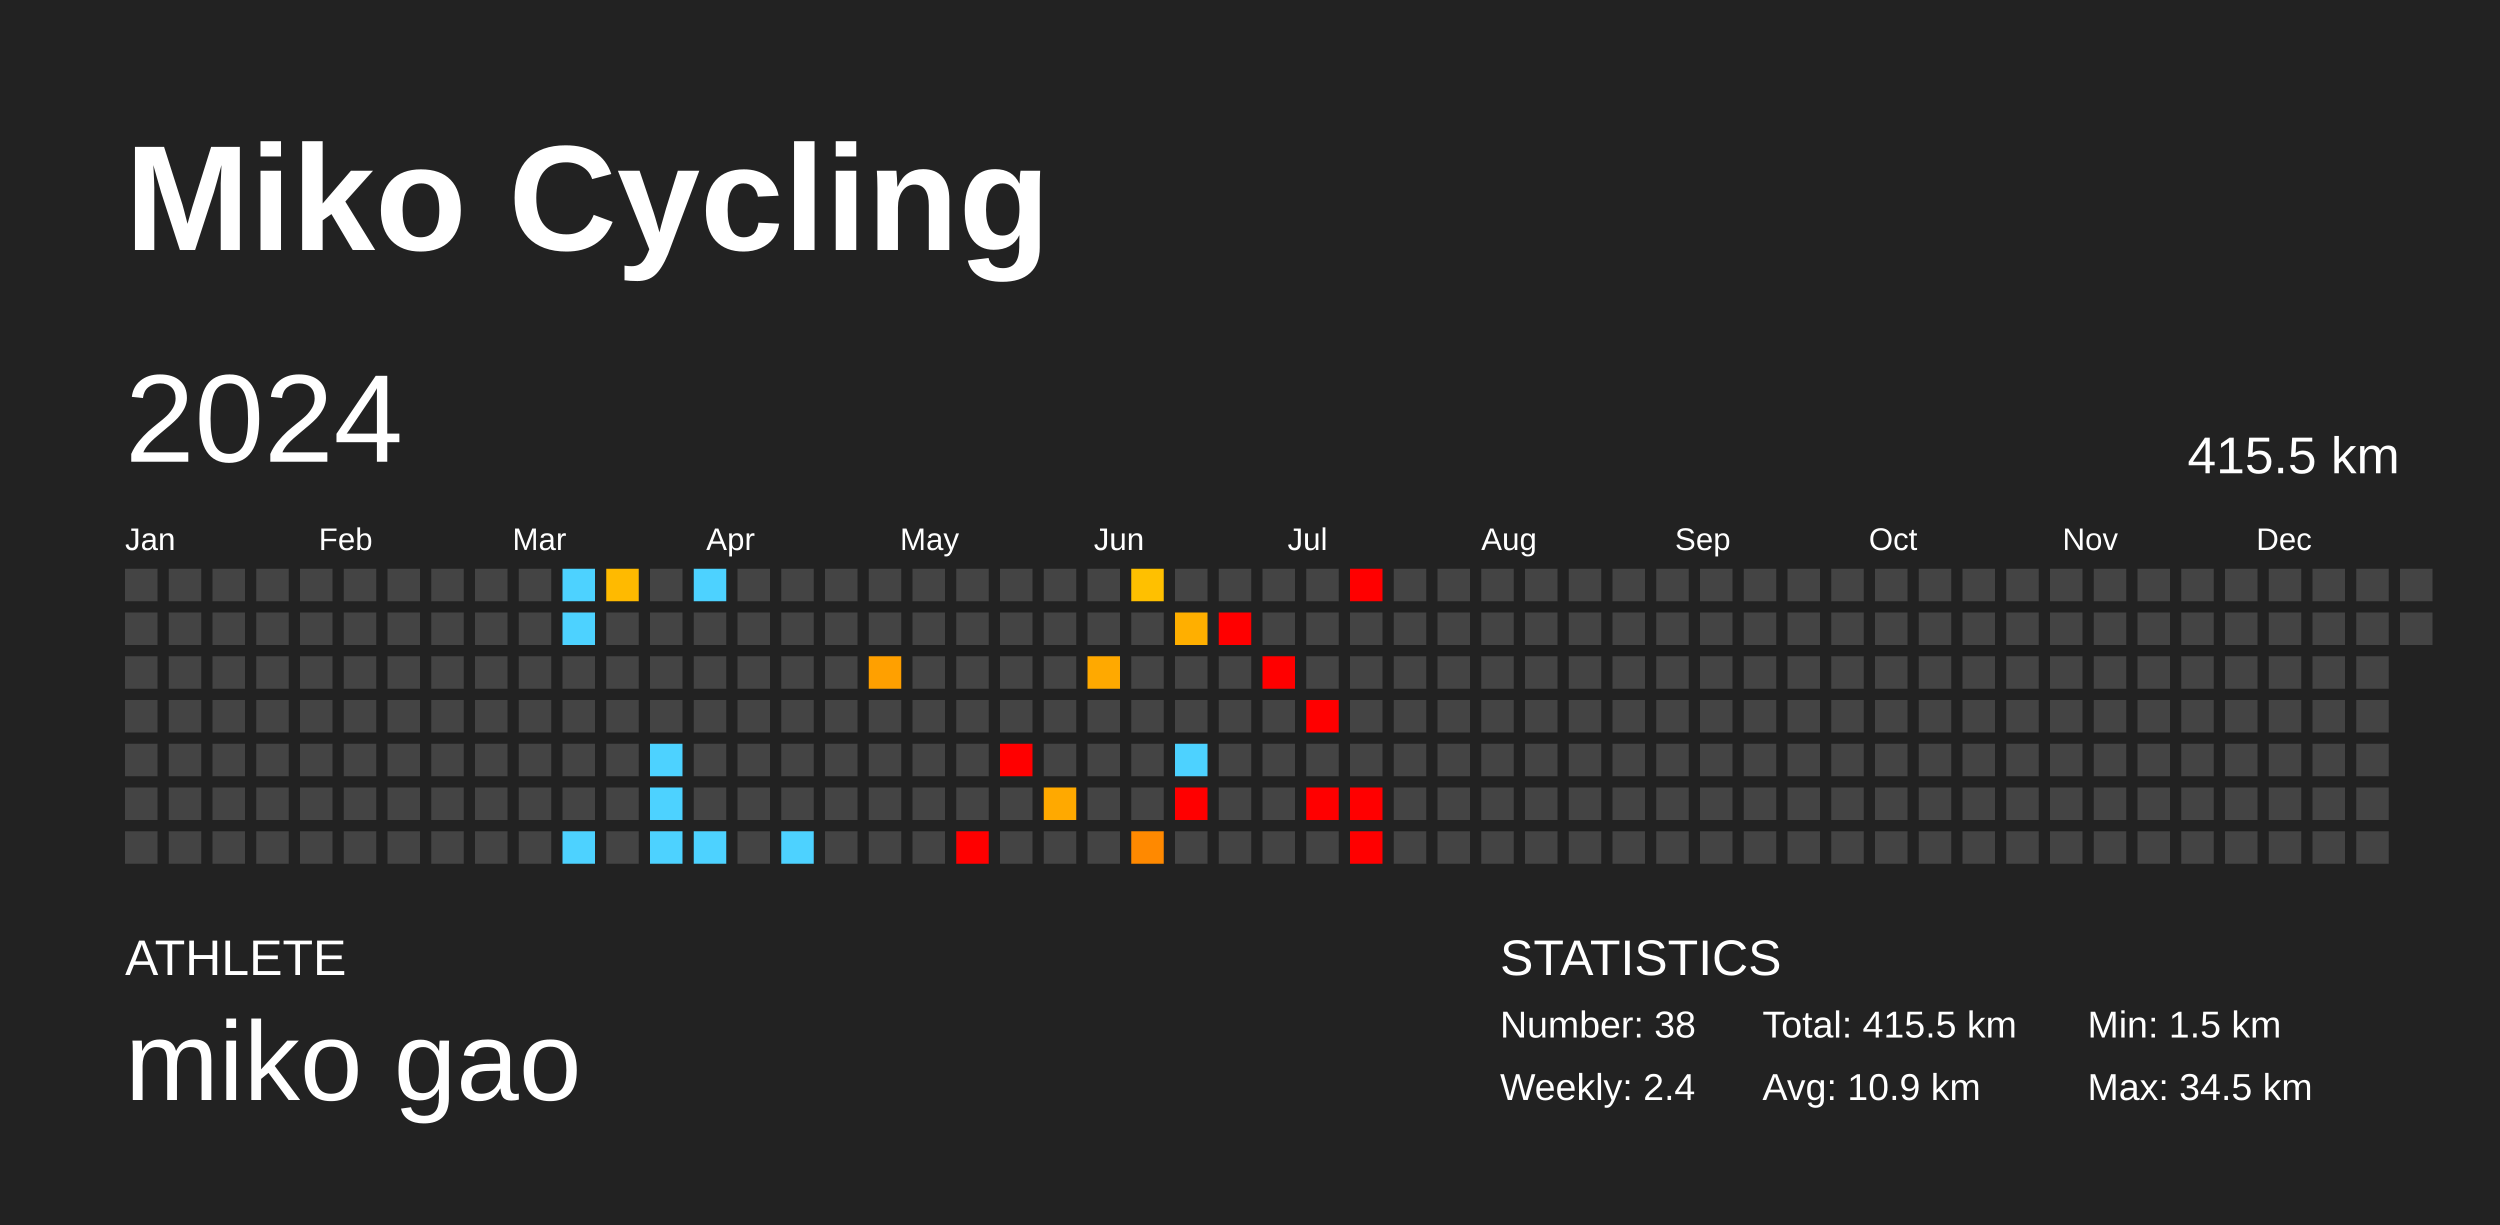
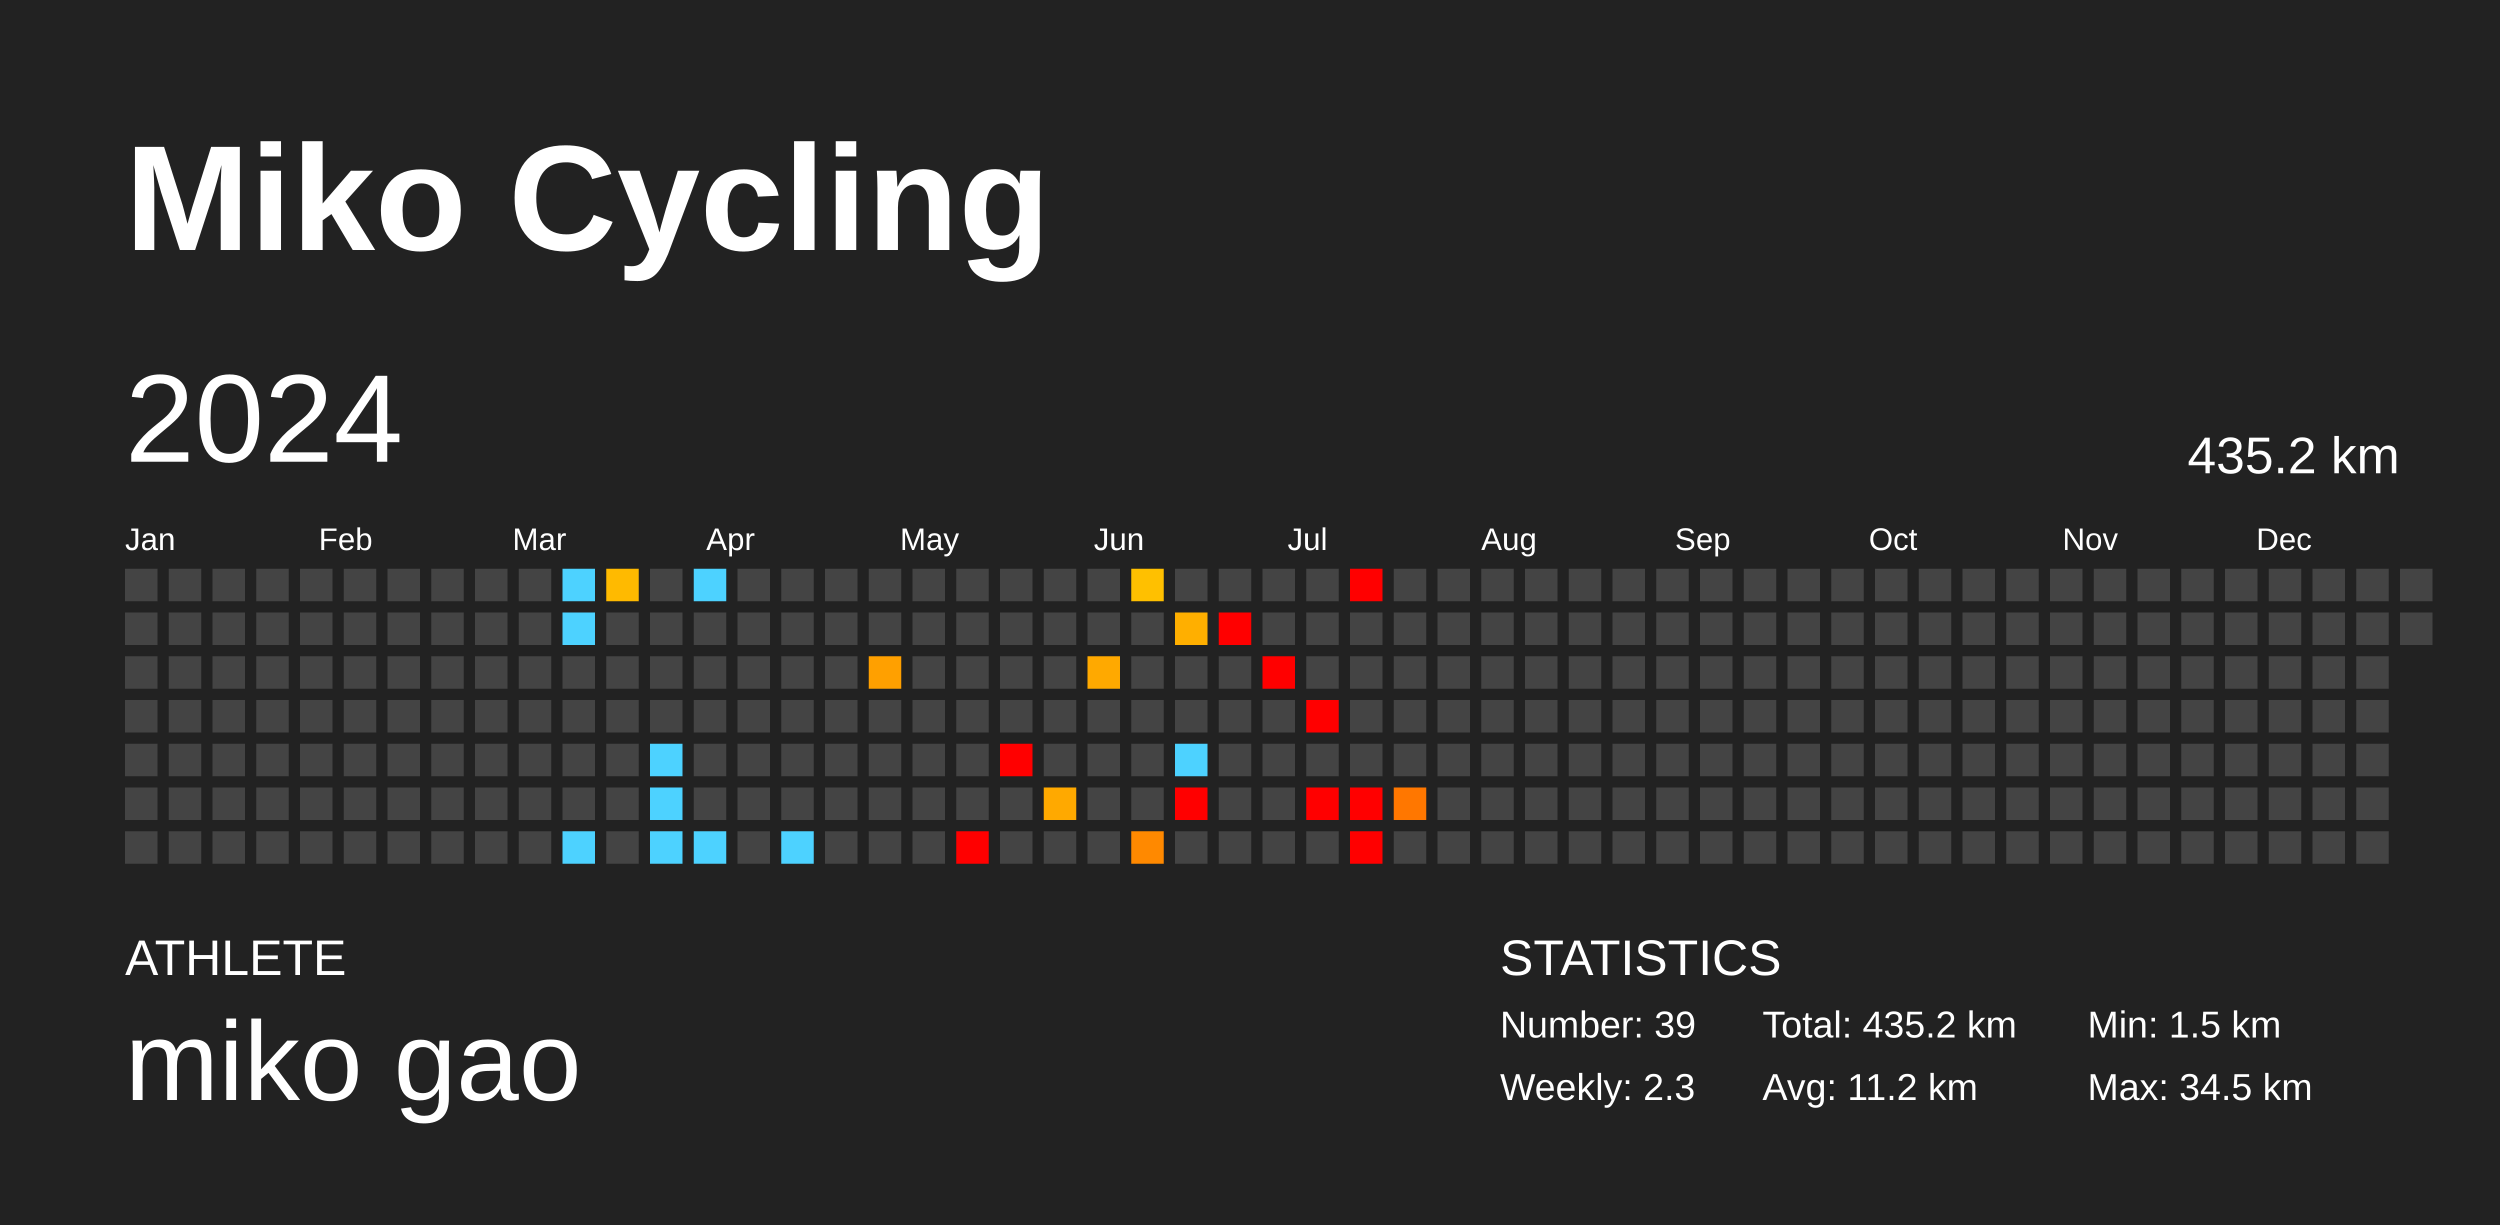
<svg xmlns="http://www.w3.org/2000/svg" baseProfile="full" height="98mm" version="1.1" viewBox="0,0,200,98" width="200mm">
  <defs />
  <rect fill="#222222" height="98" width="200" x="0" y="0" />
  <text fill="#FFFFFF" style="font-size:12px; font-family:Arial; font-weight:bold;" x="10" y="20">Miko Cycling</text>
  <text fill="#FFFFFF" style="font-size:4px; font-family:Arial" x="10" y="78">ATHLETE</text>
  <text fill="#FFFFFF" style="font-size:9px; font-family:Arial" x="10" y="88">miko gao</text>
  <text fill="#FFFFFF" style="font-size:4px; font-family:Arial" x="120" y="78">STATISTICS</text>
-   <text fill="#FFFFFF" style="font-size:3px; font-family:Arial" x="120" y="83">Number: 38</text>
-   <text fill="#FFFFFF" style="font-size:3px; font-family:Arial" x="120" y="88">Weekly: 2.4</text>
-   <text fill="#FFFFFF" style="font-size:3px; font-family:Arial" x="141" y="83">Total: 415.5 km</text>
-   <text fill="#FFFFFF" style="font-size:3px; font-family:Arial" x="141" y="88">Avg: 10.9 km</text>
+   <text fill="#FFFFFF" style="font-size:3px; font-family:Arial" x="120" y="83">Number: 39</text>
+   <text fill="#FFFFFF" style="font-size:3px; font-family:Arial" x="120" y="88">Weekly: 2.3</text>
+   <text fill="#FFFFFF" style="font-size:3px; font-family:Arial" x="141" y="83">Total: 435.2 km</text>
+   <text fill="#FFFFFF" style="font-size:3px; font-family:Arial" x="141" y="88">Avg: 11.2 km</text>
  <text fill="#FFFFFF" style="font-size:3px; font-family:Arial" x="167" y="83">Min: 1.5 km</text>
  <text fill="#FFFFFF" style="font-size:3px; font-family:Arial" x="167" y="88">Max: 34.5 km</text>
  <text dominant-baseline="hanging" fill="#FFFFFF" style="font-size:10.0px; font-family:Arial;" x="10" y="30">2024</text>
-   <text dominant-baseline="hanging" fill="#FFFFFF" style="font-size:4.125px; font-family:Arial;" x="175" y="35">415.5 km</text>
+   <text dominant-baseline="hanging" fill="#FFFFFF" style="font-size:4.125px; font-family:Arial;" x="175" y="35">435.2 km</text>
  <text fill="#FFFFFF" style="font-size:2.5px; font-family:Arial" x="10.0" y="44">Jan</text>
  <text fill="#FFFFFF" style="font-size:2.5px; font-family:Arial" x="25.5" y="44">Feb</text>
  <text fill="#FFFFFF" style="font-size:2.5px; font-family:Arial" x="41.0" y="44">Mar</text>
  <text fill="#FFFFFF" style="font-size:2.5px; font-family:Arial" x="56.5" y="44">Apr</text>
  <text fill="#FFFFFF" style="font-size:2.5px; font-family:Arial" x="72.0" y="44">May</text>
  <text fill="#FFFFFF" style="font-size:2.5px; font-family:Arial" x="87.5" y="44">Jun</text>
  <text fill="#FFFFFF" style="font-size:2.5px; font-family:Arial" x="103.0" y="44">Jul</text>
  <text fill="#FFFFFF" style="font-size:2.5px; font-family:Arial" x="118.5" y="44">Aug</text>
  <text fill="#FFFFFF" style="font-size:2.5px; font-family:Arial" x="134.0" y="44">Sep</text>
  <text fill="#FFFFFF" style="font-size:2.5px; font-family:Arial" x="149.5" y="44">Oct</text>
  <text fill="#FFFFFF" style="font-size:2.5px; font-family:Arial" x="165.0" y="44">Nov</text>
  <text fill="#FFFFFF" style="font-size:2.5px; font-family:Arial" x="180.5" y="44">Dec</text>
  <rect fill="#444444" height="2.6" width="2.6" x="10.0" y="45.5" />
  <rect fill="#444444" height="2.6" width="2.6" x="10.0" y="49.0" />
  <rect fill="#444444" height="2.6" width="2.6" x="10.0" y="52.5" />
  <rect fill="#444444" height="2.6" width="2.6" x="10.0" y="56.0" />
  <rect fill="#444444" height="2.6" width="2.6" x="10.0" y="59.5" />
  <rect fill="#444444" height="2.6" width="2.6" x="10.0" y="63.0" />
  <rect fill="#444444" height="2.6" width="2.6" x="10.0" y="66.5" />
  <rect fill="#444444" height="2.6" width="2.6" x="13.5" y="45.5" />
  <rect fill="#444444" height="2.6" width="2.6" x="13.5" y="49.0" />
  <rect fill="#444444" height="2.6" width="2.6" x="13.5" y="52.5" />
  <rect fill="#444444" height="2.6" width="2.6" x="13.5" y="56.0" />
  <rect fill="#444444" height="2.6" width="2.6" x="13.5" y="59.5" />
  <rect fill="#444444" height="2.6" width="2.6" x="13.5" y="63.0" />
  <rect fill="#444444" height="2.6" width="2.6" x="13.5" y="66.5" />
  <rect fill="#444444" height="2.6" width="2.6" x="17.0" y="45.5" />
  <rect fill="#444444" height="2.6" width="2.6" x="17.0" y="49.0" />
  <rect fill="#444444" height="2.6" width="2.6" x="17.0" y="52.5" />
  <rect fill="#444444" height="2.6" width="2.6" x="17.0" y="56.0" />
  <rect fill="#444444" height="2.6" width="2.6" x="17.0" y="59.5" />
  <rect fill="#444444" height="2.6" width="2.6" x="17.0" y="63.0" />
  <rect fill="#444444" height="2.6" width="2.6" x="17.0" y="66.5" />
  <rect fill="#444444" height="2.6" width="2.6" x="20.5" y="45.5" />
  <rect fill="#444444" height="2.6" width="2.6" x="20.5" y="49.0" />
  <rect fill="#444444" height="2.6" width="2.6" x="20.5" y="52.5" />
  <rect fill="#444444" height="2.6" width="2.6" x="20.5" y="56.0" />
  <rect fill="#444444" height="2.6" width="2.6" x="20.5" y="59.5" />
  <rect fill="#444444" height="2.6" width="2.6" x="20.5" y="63.0" />
  <rect fill="#444444" height="2.6" width="2.6" x="20.5" y="66.5" />
  <rect fill="#444444" height="2.6" width="2.6" x="24.0" y="45.5" />
  <rect fill="#444444" height="2.6" width="2.6" x="24.0" y="49.0" />
  <rect fill="#444444" height="2.6" width="2.6" x="24.0" y="52.5" />
  <rect fill="#444444" height="2.6" width="2.6" x="24.0" y="56.0" />
  <rect fill="#444444" height="2.6" width="2.6" x="24.0" y="59.5" />
  <rect fill="#444444" height="2.6" width="2.6" x="24.0" y="63.0" />
  <rect fill="#444444" height="2.6" width="2.6" x="24.0" y="66.5" />
  <rect fill="#444444" height="2.6" width="2.6" x="27.5" y="45.5" />
  <rect fill="#444444" height="2.6" width="2.6" x="27.5" y="49.0" />
  <rect fill="#444444" height="2.6" width="2.6" x="27.5" y="52.5" />
  <rect fill="#444444" height="2.6" width="2.6" x="27.5" y="56.0" />
  <rect fill="#444444" height="2.6" width="2.6" x="27.5" y="59.5" />
  <rect fill="#444444" height="2.6" width="2.6" x="27.5" y="63.0" />
  <rect fill="#444444" height="2.6" width="2.6" x="27.5" y="66.5" />
  <rect fill="#444444" height="2.6" width="2.6" x="31.0" y="45.5" />
  <rect fill="#444444" height="2.6" width="2.6" x="31.0" y="49.0" />
  <rect fill="#444444" height="2.6" width="2.6" x="31.0" y="52.5" />
  <rect fill="#444444" height="2.6" width="2.6" x="31.0" y="56.0" />
  <rect fill="#444444" height="2.6" width="2.6" x="31.0" y="59.5" />
  <rect fill="#444444" height="2.6" width="2.6" x="31.0" y="63.0" />
  <rect fill="#444444" height="2.6" width="2.6" x="31.0" y="66.5" />
  <rect fill="#444444" height="2.6" width="2.6" x="34.5" y="45.5" />
  <rect fill="#444444" height="2.6" width="2.6" x="34.5" y="49.0" />
  <rect fill="#444444" height="2.6" width="2.6" x="34.5" y="52.5" />
  <rect fill="#444444" height="2.6" width="2.6" x="34.5" y="56.0" />
  <rect fill="#444444" height="2.6" width="2.6" x="34.5" y="59.5" />
  <rect fill="#444444" height="2.6" width="2.6" x="34.5" y="63.0" />
  <rect fill="#444444" height="2.6" width="2.6" x="34.5" y="66.5" />
  <rect fill="#444444" height="2.6" width="2.6" x="38.0" y="45.5" />
  <rect fill="#444444" height="2.6" width="2.6" x="38.0" y="49.0" />
  <rect fill="#444444" height="2.6" width="2.6" x="38.0" y="52.5" />
  <rect fill="#444444" height="2.6" width="2.6" x="38.0" y="56.0" />
  <rect fill="#444444" height="2.6" width="2.6" x="38.0" y="59.5" />
  <rect fill="#444444" height="2.6" width="2.6" x="38.0" y="63.0" />
  <rect fill="#444444" height="2.6" width="2.6" x="38.0" y="66.5" />
  <rect fill="#444444" height="2.6" width="2.6" x="41.5" y="45.5" />
  <rect fill="#444444" height="2.6" width="2.6" x="41.5" y="49.0" />
  <rect fill="#444444" height="2.6" width="2.6" x="41.5" y="52.5" />
  <rect fill="#444444" height="2.6" width="2.6" x="41.5" y="56.0" />
  <rect fill="#444444" height="2.6" width="2.6" x="41.5" y="59.5" />
  <rect fill="#444444" height="2.6" width="2.6" x="41.5" y="63.0" />
  <rect fill="#444444" height="2.6" width="2.6" x="41.5" y="66.5" />
  <rect fill="#4dd2ff" height="2.6" width="2.6" x="45.0" y="45.5" />
  <rect fill="#4dd2ff" height="2.6" width="2.6" x="45.0" y="49.0" />
  <rect fill="#444444" height="2.6" width="2.6" x="45.0" y="52.5" />
  <rect fill="#444444" height="2.6" width="2.6" x="45.0" y="56.0" />
  <rect fill="#444444" height="2.6" width="2.6" x="45.0" y="59.5" />
  <rect fill="#444444" height="2.6" width="2.6" x="45.0" y="63.0" />
  <rect fill="#4dd2ff" height="2.6" width="2.6" x="45.0" y="66.5" />
  <rect fill="#ffba00" height="2.6" width="2.6" x="48.5" y="45.5" />
  <rect fill="#444444" height="2.6" width="2.6" x="48.5" y="49.0" />
  <rect fill="#444444" height="2.6" width="2.6" x="48.5" y="52.5" />
  <rect fill="#444444" height="2.6" width="2.6" x="48.5" y="56.0" />
  <rect fill="#444444" height="2.6" width="2.6" x="48.5" y="59.5" />
  <rect fill="#444444" height="2.6" width="2.6" x="48.5" y="63.0" />
  <rect fill="#444444" height="2.6" width="2.6" x="48.5" y="66.5" />
  <rect fill="#444444" height="2.6" width="2.6" x="52.0" y="45.5" />
  <rect fill="#444444" height="2.6" width="2.6" x="52.0" y="49.0" />
  <rect fill="#444444" height="2.6" width="2.6" x="52.0" y="52.5" />
  <rect fill="#444444" height="2.6" width="2.6" x="52.0" y="56.0" />
  <rect fill="#4dd2ff" height="2.6" width="2.6" x="52.0" y="59.5" />
  <rect fill="#4dd2ff" height="2.6" width="2.6" x="52.0" y="63.0" />
  <rect fill="#4dd2ff" height="2.6" width="2.6" x="52.0" y="66.5" />
  <rect fill="#4dd2ff" height="2.6" width="2.6" x="55.5" y="45.5" />
  <rect fill="#444444" height="2.6" width="2.6" x="55.5" y="49.0" />
  <rect fill="#444444" height="2.6" width="2.6" x="55.5" y="52.5" />
  <rect fill="#444444" height="2.6" width="2.6" x="55.5" y="56.0" />
  <rect fill="#444444" height="2.6" width="2.6" x="55.5" y="59.5" />
  <rect fill="#444444" height="2.6" width="2.6" x="55.5" y="63.0" />
  <rect fill="#4dd2ff" height="2.6" width="2.6" x="55.5" y="66.5" />
  <rect fill="#444444" height="2.6" width="2.6" x="59.0" y="45.5" />
  <rect fill="#444444" height="2.6" width="2.6" x="59.0" y="49.0" />
  <rect fill="#444444" height="2.6" width="2.6" x="59.0" y="52.5" />
  <rect fill="#444444" height="2.6" width="2.6" x="59.0" y="56.0" />
  <rect fill="#444444" height="2.6" width="2.6" x="59.0" y="59.5" />
  <rect fill="#444444" height="2.6" width="2.6" x="59.0" y="63.0" />
  <rect fill="#444444" height="2.6" width="2.6" x="59.0" y="66.5" />
  <rect fill="#444444" height="2.6" width="2.6" x="62.5" y="45.5" />
  <rect fill="#444444" height="2.6" width="2.6" x="62.5" y="49.0" />
  <rect fill="#444444" height="2.6" width="2.6" x="62.5" y="52.5" />
  <rect fill="#444444" height="2.6" width="2.6" x="62.5" y="56.0" />
  <rect fill="#444444" height="2.6" width="2.6" x="62.5" y="59.5" />
  <rect fill="#444444" height="2.6" width="2.6" x="62.5" y="63.0" />
  <rect fill="#4dd2ff" height="2.6" width="2.6" x="62.5" y="66.5" />
  <rect fill="#444444" height="2.6" width="2.6" x="66.0" y="45.5" />
  <rect fill="#444444" height="2.6" width="2.6" x="66.0" y="49.0" />
  <rect fill="#444444" height="2.6" width="2.6" x="66.0" y="52.5" />
  <rect fill="#444444" height="2.6" width="2.6" x="66.0" y="56.0" />
  <rect fill="#444444" height="2.6" width="2.6" x="66.0" y="59.5" />
  <rect fill="#444444" height="2.6" width="2.6" x="66.0" y="63.0" />
  <rect fill="#444444" height="2.6" width="2.6" x="66.0" y="66.5" />
  <rect fill="#444444" height="2.6" width="2.6" x="69.5" y="45.5" />
  <rect fill="#444444" height="2.6" width="2.6" x="69.5" y="49.0" />
  <rect fill="#ffa000" height="2.6" width="2.6" x="69.5" y="52.5" />
  <rect fill="#444444" height="2.6" width="2.6" x="69.5" y="56.0" />
  <rect fill="#444444" height="2.6" width="2.6" x="69.5" y="59.5" />
  <rect fill="#444444" height="2.6" width="2.6" x="69.5" y="63.0" />
  <rect fill="#444444" height="2.6" width="2.6" x="69.5" y="66.5" />
  <rect fill="#444444" height="2.6" width="2.6" x="73.0" y="45.5" />
  <rect fill="#444444" height="2.6" width="2.6" x="73.0" y="49.0" />
  <rect fill="#444444" height="2.6" width="2.6" x="73.0" y="52.5" />
  <rect fill="#444444" height="2.6" width="2.6" x="73.0" y="56.0" />
  <rect fill="#444444" height="2.6" width="2.6" x="73.0" y="59.5" />
  <rect fill="#444444" height="2.6" width="2.6" x="73.0" y="63.0" />
  <rect fill="#444444" height="2.6" width="2.6" x="73.0" y="66.5" />
  <rect fill="#444444" height="2.6" width="2.6" x="76.5" y="45.5" />
  <rect fill="#444444" height="2.6" width="2.6" x="76.5" y="49.0" />
  <rect fill="#444444" height="2.6" width="2.6" x="76.5" y="52.5" />
  <rect fill="#444444" height="2.6" width="2.6" x="76.5" y="56.0" />
  <rect fill="#444444" height="2.6" width="2.6" x="76.5" y="59.5" />
  <rect fill="#444444" height="2.6" width="2.6" x="76.5" y="63.0" />
  <rect fill="red" height="2.6" width="2.6" x="76.5" y="66.5" />
  <rect fill="#444444" height="2.6" width="2.6" x="80.0" y="45.5" />
  <rect fill="#444444" height="2.6" width="2.6" x="80.0" y="49.0" />
  <rect fill="#444444" height="2.6" width="2.6" x="80.0" y="52.5" />
  <rect fill="#444444" height="2.6" width="2.6" x="80.0" y="56.0" />
  <rect fill="red" height="2.6" width="2.6" x="80.0" y="59.5" />
  <rect fill="#444444" height="2.6" width="2.6" x="80.0" y="63.0" />
  <rect fill="#444444" height="2.6" width="2.6" x="80.0" y="66.5" />
  <rect fill="#444444" height="2.6" width="2.6" x="83.5" y="45.5" />
  <rect fill="#444444" height="2.6" width="2.6" x="83.5" y="49.0" />
  <rect fill="#444444" height="2.6" width="2.6" x="83.5" y="52.5" />
  <rect fill="#444444" height="2.6" width="2.6" x="83.5" y="56.0" />
  <rect fill="#444444" height="2.6" width="2.6" x="83.5" y="59.5" />
  <rect fill="#ffa900" height="2.6" width="2.6" x="83.5" y="63.0" />
  <rect fill="#444444" height="2.6" width="2.6" x="83.5" y="66.5" />
  <rect fill="#444444" height="2.6" width="2.6" x="87.0" y="45.5" />
  <rect fill="#444444" height="2.6" width="2.6" x="87.0" y="49.0" />
  <rect fill="#ffa900" height="2.6" width="2.6" x="87.0" y="52.5" />
  <rect fill="#444444" height="2.6" width="2.6" x="87.0" y="56.0" />
  <rect fill="#444444" height="2.6" width="2.6" x="87.0" y="59.5" />
  <rect fill="#444444" height="2.6" width="2.6" x="87.0" y="63.0" />
  <rect fill="#444444" height="2.6" width="2.6" x="87.0" y="66.5" />
  <rect fill="#ffc000" height="2.6" width="2.6" x="90.5" y="45.5" />
  <rect fill="#444444" height="2.6" width="2.6" x="90.5" y="49.0" />
  <rect fill="#444444" height="2.6" width="2.6" x="90.5" y="52.5" />
  <rect fill="#444444" height="2.6" width="2.6" x="90.5" y="56.0" />
  <rect fill="#444444" height="2.6" width="2.6" x="90.5" y="59.5" />
  <rect fill="#444444" height="2.6" width="2.6" x="90.5" y="63.0" />
  <rect fill="#ff8900" height="2.6" width="2.6" x="90.5" y="66.5" />
  <rect fill="#444444" height="2.6" width="2.6" x="94.0" y="45.5" />
  <rect fill="#ffaf00" height="2.6" width="2.6" x="94.0" y="49.0" />
  <rect fill="#444444" height="2.6" width="2.6" x="94.0" y="52.5" />
  <rect fill="#444444" height="2.6" width="2.6" x="94.0" y="56.0" />
  <rect fill="#4dd2ff" height="2.6" width="2.6" x="94.0" y="59.5" />
  <rect fill="red" height="2.6" width="2.6" x="94.0" y="63.0" />
  <rect fill="#444444" height="2.6" width="2.6" x="94.0" y="66.5" />
  <rect fill="#444444" height="2.6" width="2.6" x="97.5" y="45.5" />
  <rect fill="red" height="2.6" width="2.6" x="97.5" y="49.0" />
  <rect fill="#444444" height="2.6" width="2.6" x="97.5" y="52.5" />
  <rect fill="#444444" height="2.6" width="2.6" x="97.5" y="56.0" />
  <rect fill="#444444" height="2.6" width="2.6" x="97.5" y="59.5" />
  <rect fill="#444444" height="2.6" width="2.6" x="97.5" y="63.0" />
  <rect fill="#444444" height="2.6" width="2.6" x="97.5" y="66.5" />
  <rect fill="#444444" height="2.6" width="2.6" x="101.0" y="45.5" />
  <rect fill="#444444" height="2.6" width="2.6" x="101.0" y="49.0" />
  <rect fill="red" height="2.6" width="2.6" x="101.0" y="52.5" />
  <rect fill="#444444" height="2.6" width="2.6" x="101.0" y="56.0" />
  <rect fill="#444444" height="2.6" width="2.6" x="101.0" y="59.5" />
  <rect fill="#444444" height="2.6" width="2.6" x="101.0" y="63.0" />
  <rect fill="#444444" height="2.6" width="2.6" x="101.0" y="66.5" />
  <rect fill="#444444" height="2.6" width="2.6" x="104.5" y="45.5" />
  <rect fill="#444444" height="2.6" width="2.6" x="104.5" y="49.0" />
  <rect fill="#444444" height="2.6" width="2.6" x="104.5" y="52.5" />
  <rect fill="red" height="2.6" width="2.6" x="104.5" y="56.0" />
  <rect fill="#444444" height="2.6" width="2.6" x="104.5" y="59.5" />
  <rect fill="red" height="2.6" width="2.6" x="104.5" y="63.0" />
  <rect fill="#444444" height="2.6" width="2.6" x="104.5" y="66.5" />
  <rect fill="red" height="2.6" width="2.6" x="108.0" y="45.5" />
  <rect fill="#444444" height="2.6" width="2.6" x="108.0" y="49.0" />
  <rect fill="#444444" height="2.6" width="2.6" x="108.0" y="52.5" />
  <rect fill="#444444" height="2.6" width="2.6" x="108.0" y="56.0" />
  <rect fill="#444444" height="2.6" width="2.6" x="108.0" y="59.5" />
  <rect fill="red" height="2.6" width="2.6" x="108.0" y="63.0" />
  <rect fill="red" height="2.6" width="2.6" x="108.0" y="66.5" />
  <rect fill="#444444" height="2.6" width="2.6" x="111.5" y="45.5" />
  <rect fill="#444444" height="2.6" width="2.6" x="111.5" y="49.0" />
  <rect fill="#444444" height="2.6" width="2.6" x="111.5" y="52.5" />
  <rect fill="#444444" height="2.6" width="2.6" x="111.5" y="56.0" />
  <rect fill="#444444" height="2.6" width="2.6" x="111.5" y="59.5" />
-   <rect fill="#444444" height="2.6" width="2.6" x="111.5" y="63.0" />
+   <rect fill="#ff7700" height="2.6" width="2.6" x="111.5" y="63.0" />
  <rect fill="#444444" height="2.6" width="2.6" x="111.5" y="66.5" />
  <rect fill="#444444" height="2.6" width="2.6" x="115.0" y="45.5" />
  <rect fill="#444444" height="2.6" width="2.6" x="115.0" y="49.0" />
  <rect fill="#444444" height="2.6" width="2.6" x="115.0" y="52.5" />
  <rect fill="#444444" height="2.6" width="2.6" x="115.0" y="56.0" />
  <rect fill="#444444" height="2.6" width="2.6" x="115.0" y="59.5" />
  <rect fill="#444444" height="2.6" width="2.6" x="115.0" y="63.0" />
  <rect fill="#444444" height="2.6" width="2.6" x="115.0" y="66.5" />
  <rect fill="#444444" height="2.6" width="2.6" x="118.5" y="45.5" />
  <rect fill="#444444" height="2.6" width="2.6" x="118.5" y="49.0" />
  <rect fill="#444444" height="2.6" width="2.6" x="118.5" y="52.5" />
  <rect fill="#444444" height="2.6" width="2.6" x="118.5" y="56.0" />
  <rect fill="#444444" height="2.6" width="2.6" x="118.5" y="59.5" />
  <rect fill="#444444" height="2.6" width="2.6" x="118.5" y="63.0" />
  <rect fill="#444444" height="2.6" width="2.6" x="118.5" y="66.5" />
  <rect fill="#444444" height="2.6" width="2.6" x="122.0" y="45.5" />
  <rect fill="#444444" height="2.6" width="2.6" x="122.0" y="49.0" />
  <rect fill="#444444" height="2.6" width="2.6" x="122.0" y="52.5" />
  <rect fill="#444444" height="2.6" width="2.6" x="122.0" y="56.0" />
  <rect fill="#444444" height="2.6" width="2.6" x="122.0" y="59.5" />
  <rect fill="#444444" height="2.6" width="2.6" x="122.0" y="63.0" />
  <rect fill="#444444" height="2.6" width="2.6" x="122.0" y="66.5" />
  <rect fill="#444444" height="2.6" width="2.6" x="125.5" y="45.5" />
  <rect fill="#444444" height="2.6" width="2.6" x="125.5" y="49.0" />
  <rect fill="#444444" height="2.6" width="2.6" x="125.5" y="52.5" />
  <rect fill="#444444" height="2.6" width="2.6" x="125.5" y="56.0" />
  <rect fill="#444444" height="2.6" width="2.6" x="125.5" y="59.5" />
  <rect fill="#444444" height="2.6" width="2.6" x="125.5" y="63.0" />
  <rect fill="#444444" height="2.6" width="2.6" x="125.5" y="66.5" />
  <rect fill="#444444" height="2.6" width="2.6" x="129.0" y="45.5" />
  <rect fill="#444444" height="2.6" width="2.6" x="129.0" y="49.0" />
  <rect fill="#444444" height="2.6" width="2.6" x="129.0" y="52.5" />
  <rect fill="#444444" height="2.6" width="2.6" x="129.0" y="56.0" />
  <rect fill="#444444" height="2.6" width="2.6" x="129.0" y="59.5" />
  <rect fill="#444444" height="2.6" width="2.6" x="129.0" y="63.0" />
  <rect fill="#444444" height="2.6" width="2.6" x="129.0" y="66.5" />
  <rect fill="#444444" height="2.6" width="2.6" x="132.5" y="45.5" />
  <rect fill="#444444" height="2.6" width="2.6" x="132.5" y="49.0" />
  <rect fill="#444444" height="2.6" width="2.6" x="132.5" y="52.5" />
  <rect fill="#444444" height="2.6" width="2.6" x="132.5" y="56.0" />
  <rect fill="#444444" height="2.6" width="2.6" x="132.5" y="59.5" />
  <rect fill="#444444" height="2.6" width="2.6" x="132.5" y="63.0" />
  <rect fill="#444444" height="2.6" width="2.6" x="132.5" y="66.5" />
  <rect fill="#444444" height="2.6" width="2.6" x="136.0" y="45.5" />
  <rect fill="#444444" height="2.6" width="2.6" x="136.0" y="49.0" />
  <rect fill="#444444" height="2.6" width="2.6" x="136.0" y="52.5" />
  <rect fill="#444444" height="2.6" width="2.6" x="136.0" y="56.0" />
  <rect fill="#444444" height="2.6" width="2.6" x="136.0" y="59.5" />
  <rect fill="#444444" height="2.6" width="2.6" x="136.0" y="63.0" />
  <rect fill="#444444" height="2.6" width="2.6" x="136.0" y="66.5" />
  <rect fill="#444444" height="2.6" width="2.6" x="139.5" y="45.5" />
  <rect fill="#444444" height="2.6" width="2.6" x="139.5" y="49.0" />
  <rect fill="#444444" height="2.6" width="2.6" x="139.5" y="52.5" />
  <rect fill="#444444" height="2.6" width="2.6" x="139.5" y="56.0" />
  <rect fill="#444444" height="2.6" width="2.6" x="139.5" y="59.5" />
  <rect fill="#444444" height="2.6" width="2.6" x="139.5" y="63.0" />
  <rect fill="#444444" height="2.6" width="2.6" x="139.5" y="66.5" />
  <rect fill="#444444" height="2.6" width="2.6" x="143.0" y="45.5" />
  <rect fill="#444444" height="2.6" width="2.6" x="143.0" y="49.0" />
  <rect fill="#444444" height="2.6" width="2.6" x="143.0" y="52.5" />
  <rect fill="#444444" height="2.6" width="2.6" x="143.0" y="56.0" />
  <rect fill="#444444" height="2.6" width="2.6" x="143.0" y="59.5" />
  <rect fill="#444444" height="2.6" width="2.6" x="143.0" y="63.0" />
  <rect fill="#444444" height="2.6" width="2.6" x="143.0" y="66.5" />
  <rect fill="#444444" height="2.6" width="2.6" x="146.5" y="45.5" />
  <rect fill="#444444" height="2.6" width="2.6" x="146.5" y="49.0" />
  <rect fill="#444444" height="2.6" width="2.6" x="146.5" y="52.5" />
  <rect fill="#444444" height="2.6" width="2.6" x="146.5" y="56.0" />
  <rect fill="#444444" height="2.6" width="2.6" x="146.5" y="59.5" />
  <rect fill="#444444" height="2.6" width="2.6" x="146.5" y="63.0" />
  <rect fill="#444444" height="2.6" width="2.6" x="146.5" y="66.5" />
  <rect fill="#444444" height="2.6" width="2.6" x="150.0" y="45.5" />
  <rect fill="#444444" height="2.6" width="2.6" x="150.0" y="49.0" />
  <rect fill="#444444" height="2.6" width="2.6" x="150.0" y="52.5" />
  <rect fill="#444444" height="2.6" width="2.6" x="150.0" y="56.0" />
  <rect fill="#444444" height="2.6" width="2.6" x="150.0" y="59.5" />
  <rect fill="#444444" height="2.6" width="2.6" x="150.0" y="63.0" />
  <rect fill="#444444" height="2.6" width="2.6" x="150.0" y="66.5" />
  <rect fill="#444444" height="2.6" width="2.6" x="153.5" y="45.5" />
  <rect fill="#444444" height="2.6" width="2.6" x="153.5" y="49.0" />
  <rect fill="#444444" height="2.6" width="2.6" x="153.5" y="52.5" />
  <rect fill="#444444" height="2.6" width="2.6" x="153.5" y="56.0" />
  <rect fill="#444444" height="2.6" width="2.6" x="153.5" y="59.5" />
  <rect fill="#444444" height="2.6" width="2.6" x="153.5" y="63.0" />
  <rect fill="#444444" height="2.6" width="2.6" x="153.5" y="66.5" />
  <rect fill="#444444" height="2.6" width="2.6" x="157.0" y="45.5" />
  <rect fill="#444444" height="2.6" width="2.6" x="157.0" y="49.0" />
  <rect fill="#444444" height="2.6" width="2.6" x="157.0" y="52.5" />
  <rect fill="#444444" height="2.6" width="2.6" x="157.0" y="56.0" />
  <rect fill="#444444" height="2.6" width="2.6" x="157.0" y="59.5" />
  <rect fill="#444444" height="2.6" width="2.6" x="157.0" y="63.0" />
  <rect fill="#444444" height="2.6" width="2.6" x="157.0" y="66.5" />
  <rect fill="#444444" height="2.6" width="2.6" x="160.5" y="45.5" />
  <rect fill="#444444" height="2.6" width="2.6" x="160.5" y="49.0" />
  <rect fill="#444444" height="2.6" width="2.6" x="160.5" y="52.5" />
  <rect fill="#444444" height="2.6" width="2.6" x="160.5" y="56.0" />
  <rect fill="#444444" height="2.6" width="2.6" x="160.5" y="59.5" />
  <rect fill="#444444" height="2.6" width="2.6" x="160.5" y="63.0" />
  <rect fill="#444444" height="2.6" width="2.6" x="160.5" y="66.5" />
  <rect fill="#444444" height="2.6" width="2.6" x="164.0" y="45.5" />
  <rect fill="#444444" height="2.6" width="2.6" x="164.0" y="49.0" />
  <rect fill="#444444" height="2.6" width="2.6" x="164.0" y="52.5" />
  <rect fill="#444444" height="2.6" width="2.6" x="164.0" y="56.0" />
  <rect fill="#444444" height="2.6" width="2.6" x="164.0" y="59.5" />
  <rect fill="#444444" height="2.6" width="2.6" x="164.0" y="63.0" />
  <rect fill="#444444" height="2.6" width="2.6" x="164.0" y="66.5" />
  <rect fill="#444444" height="2.6" width="2.6" x="167.5" y="45.5" />
  <rect fill="#444444" height="2.6" width="2.6" x="167.5" y="49.0" />
  <rect fill="#444444" height="2.6" width="2.6" x="167.5" y="52.5" />
  <rect fill="#444444" height="2.6" width="2.6" x="167.5" y="56.0" />
  <rect fill="#444444" height="2.6" width="2.6" x="167.5" y="59.5" />
  <rect fill="#444444" height="2.6" width="2.6" x="167.5" y="63.0" />
  <rect fill="#444444" height="2.6" width="2.6" x="167.5" y="66.5" />
  <rect fill="#444444" height="2.6" width="2.6" x="171.0" y="45.5" />
  <rect fill="#444444" height="2.6" width="2.6" x="171.0" y="49.0" />
  <rect fill="#444444" height="2.6" width="2.6" x="171.0" y="52.5" />
  <rect fill="#444444" height="2.6" width="2.6" x="171.0" y="56.0" />
  <rect fill="#444444" height="2.6" width="2.6" x="171.0" y="59.5" />
  <rect fill="#444444" height="2.6" width="2.6" x="171.0" y="63.0" />
  <rect fill="#444444" height="2.6" width="2.6" x="171.0" y="66.5" />
  <rect fill="#444444" height="2.6" width="2.6" x="174.5" y="45.5" />
  <rect fill="#444444" height="2.6" width="2.6" x="174.5" y="49.0" />
  <rect fill="#444444" height="2.6" width="2.6" x="174.5" y="52.5" />
  <rect fill="#444444" height="2.6" width="2.6" x="174.5" y="56.0" />
  <rect fill="#444444" height="2.6" width="2.6" x="174.5" y="59.5" />
  <rect fill="#444444" height="2.6" width="2.6" x="174.5" y="63.0" />
  <rect fill="#444444" height="2.6" width="2.6" x="174.5" y="66.5" />
  <rect fill="#444444" height="2.6" width="2.6" x="178.0" y="45.5" />
  <rect fill="#444444" height="2.6" width="2.6" x="178.0" y="49.0" />
  <rect fill="#444444" height="2.6" width="2.6" x="178.0" y="52.5" />
  <rect fill="#444444" height="2.6" width="2.6" x="178.0" y="56.0" />
  <rect fill="#444444" height="2.6" width="2.6" x="178.0" y="59.5" />
  <rect fill="#444444" height="2.6" width="2.6" x="178.0" y="63.0" />
  <rect fill="#444444" height="2.6" width="2.6" x="178.0" y="66.5" />
  <rect fill="#444444" height="2.6" width="2.6" x="181.5" y="45.5" />
  <rect fill="#444444" height="2.6" width="2.6" x="181.5" y="49.0" />
  <rect fill="#444444" height="2.6" width="2.6" x="181.5" y="52.5" />
  <rect fill="#444444" height="2.6" width="2.6" x="181.5" y="56.0" />
  <rect fill="#444444" height="2.6" width="2.6" x="181.5" y="59.5" />
  <rect fill="#444444" height="2.6" width="2.6" x="181.5" y="63.0" />
  <rect fill="#444444" height="2.6" width="2.6" x="181.5" y="66.5" />
  <rect fill="#444444" height="2.6" width="2.6" x="185.0" y="45.5" />
  <rect fill="#444444" height="2.6" width="2.6" x="185.0" y="49.0" />
  <rect fill="#444444" height="2.6" width="2.6" x="185.0" y="52.5" />
  <rect fill="#444444" height="2.6" width="2.6" x="185.0" y="56.0" />
  <rect fill="#444444" height="2.6" width="2.6" x="185.0" y="59.5" />
  <rect fill="#444444" height="2.6" width="2.6" x="185.0" y="63.0" />
  <rect fill="#444444" height="2.6" width="2.6" x="185.0" y="66.5" />
  <rect fill="#444444" height="2.6" width="2.6" x="188.5" y="45.5" />
  <rect fill="#444444" height="2.6" width="2.6" x="188.5" y="49.0" />
  <rect fill="#444444" height="2.6" width="2.6" x="188.5" y="52.5" />
  <rect fill="#444444" height="2.6" width="2.6" x="188.5" y="56.0" />
  <rect fill="#444444" height="2.6" width="2.6" x="188.5" y="59.5" />
  <rect fill="#444444" height="2.6" width="2.6" x="188.5" y="63.0" />
  <rect fill="#444444" height="2.6" width="2.6" x="188.5" y="66.5" />
  <rect fill="#444444" height="2.6" width="2.6" x="192.0" y="45.5" />
  <rect fill="#444444" height="2.6" width="2.6" x="192.0" y="49.0" />
</svg>
